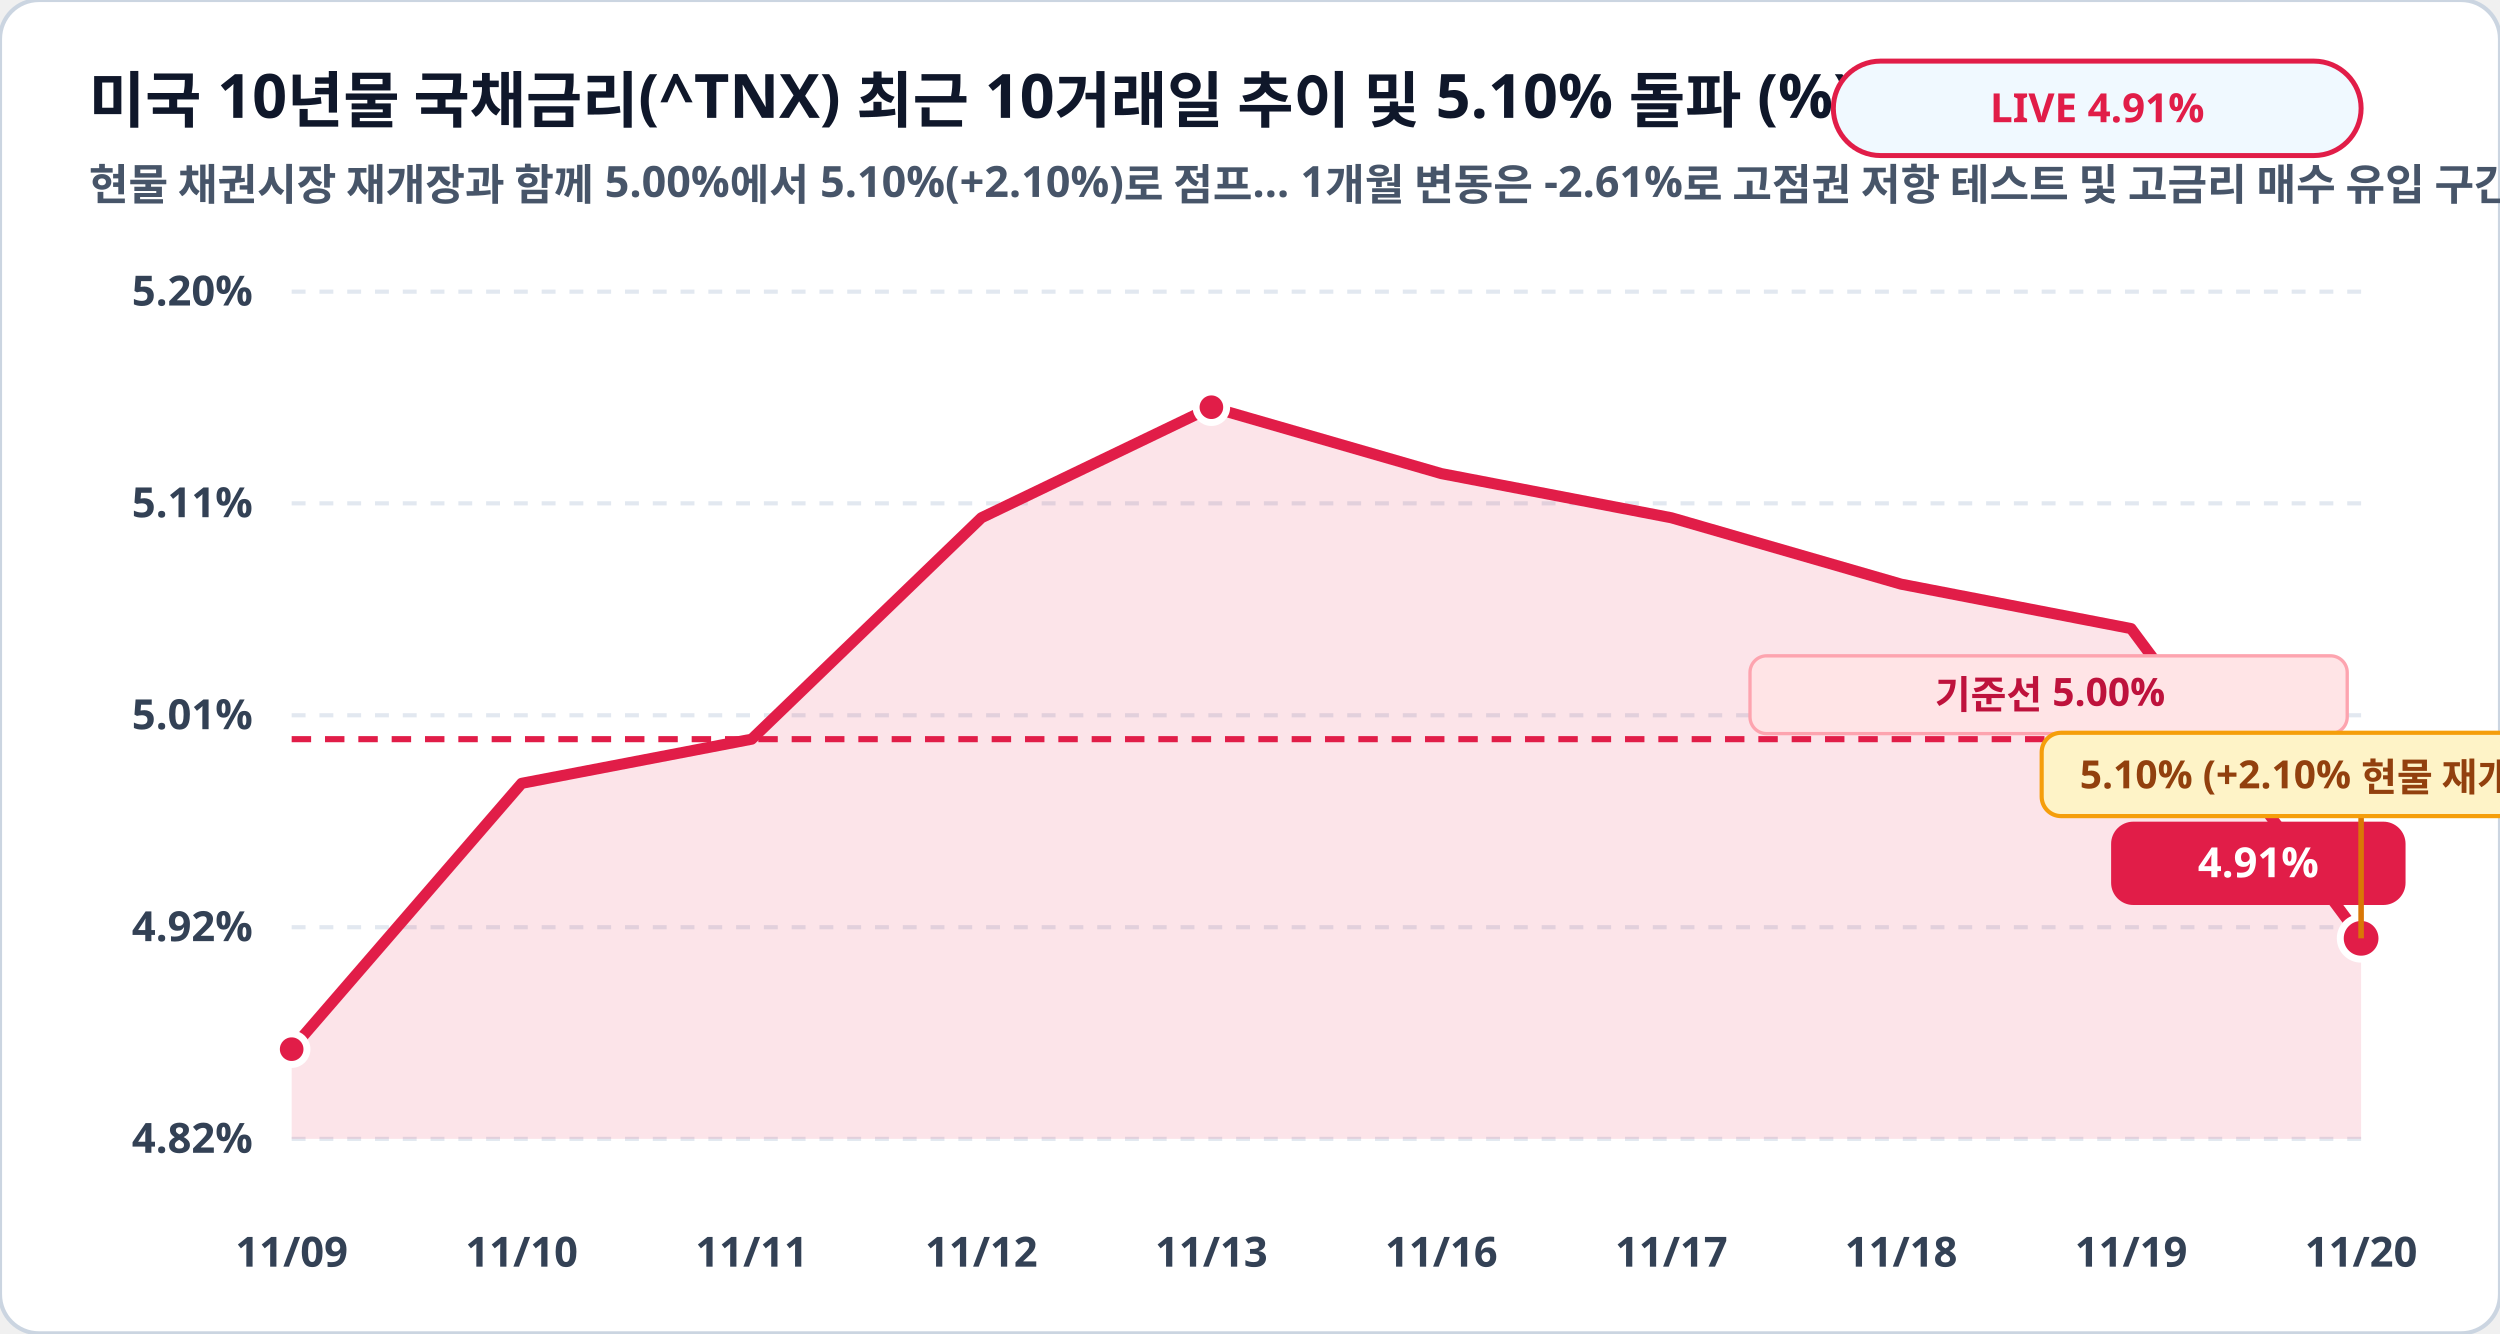
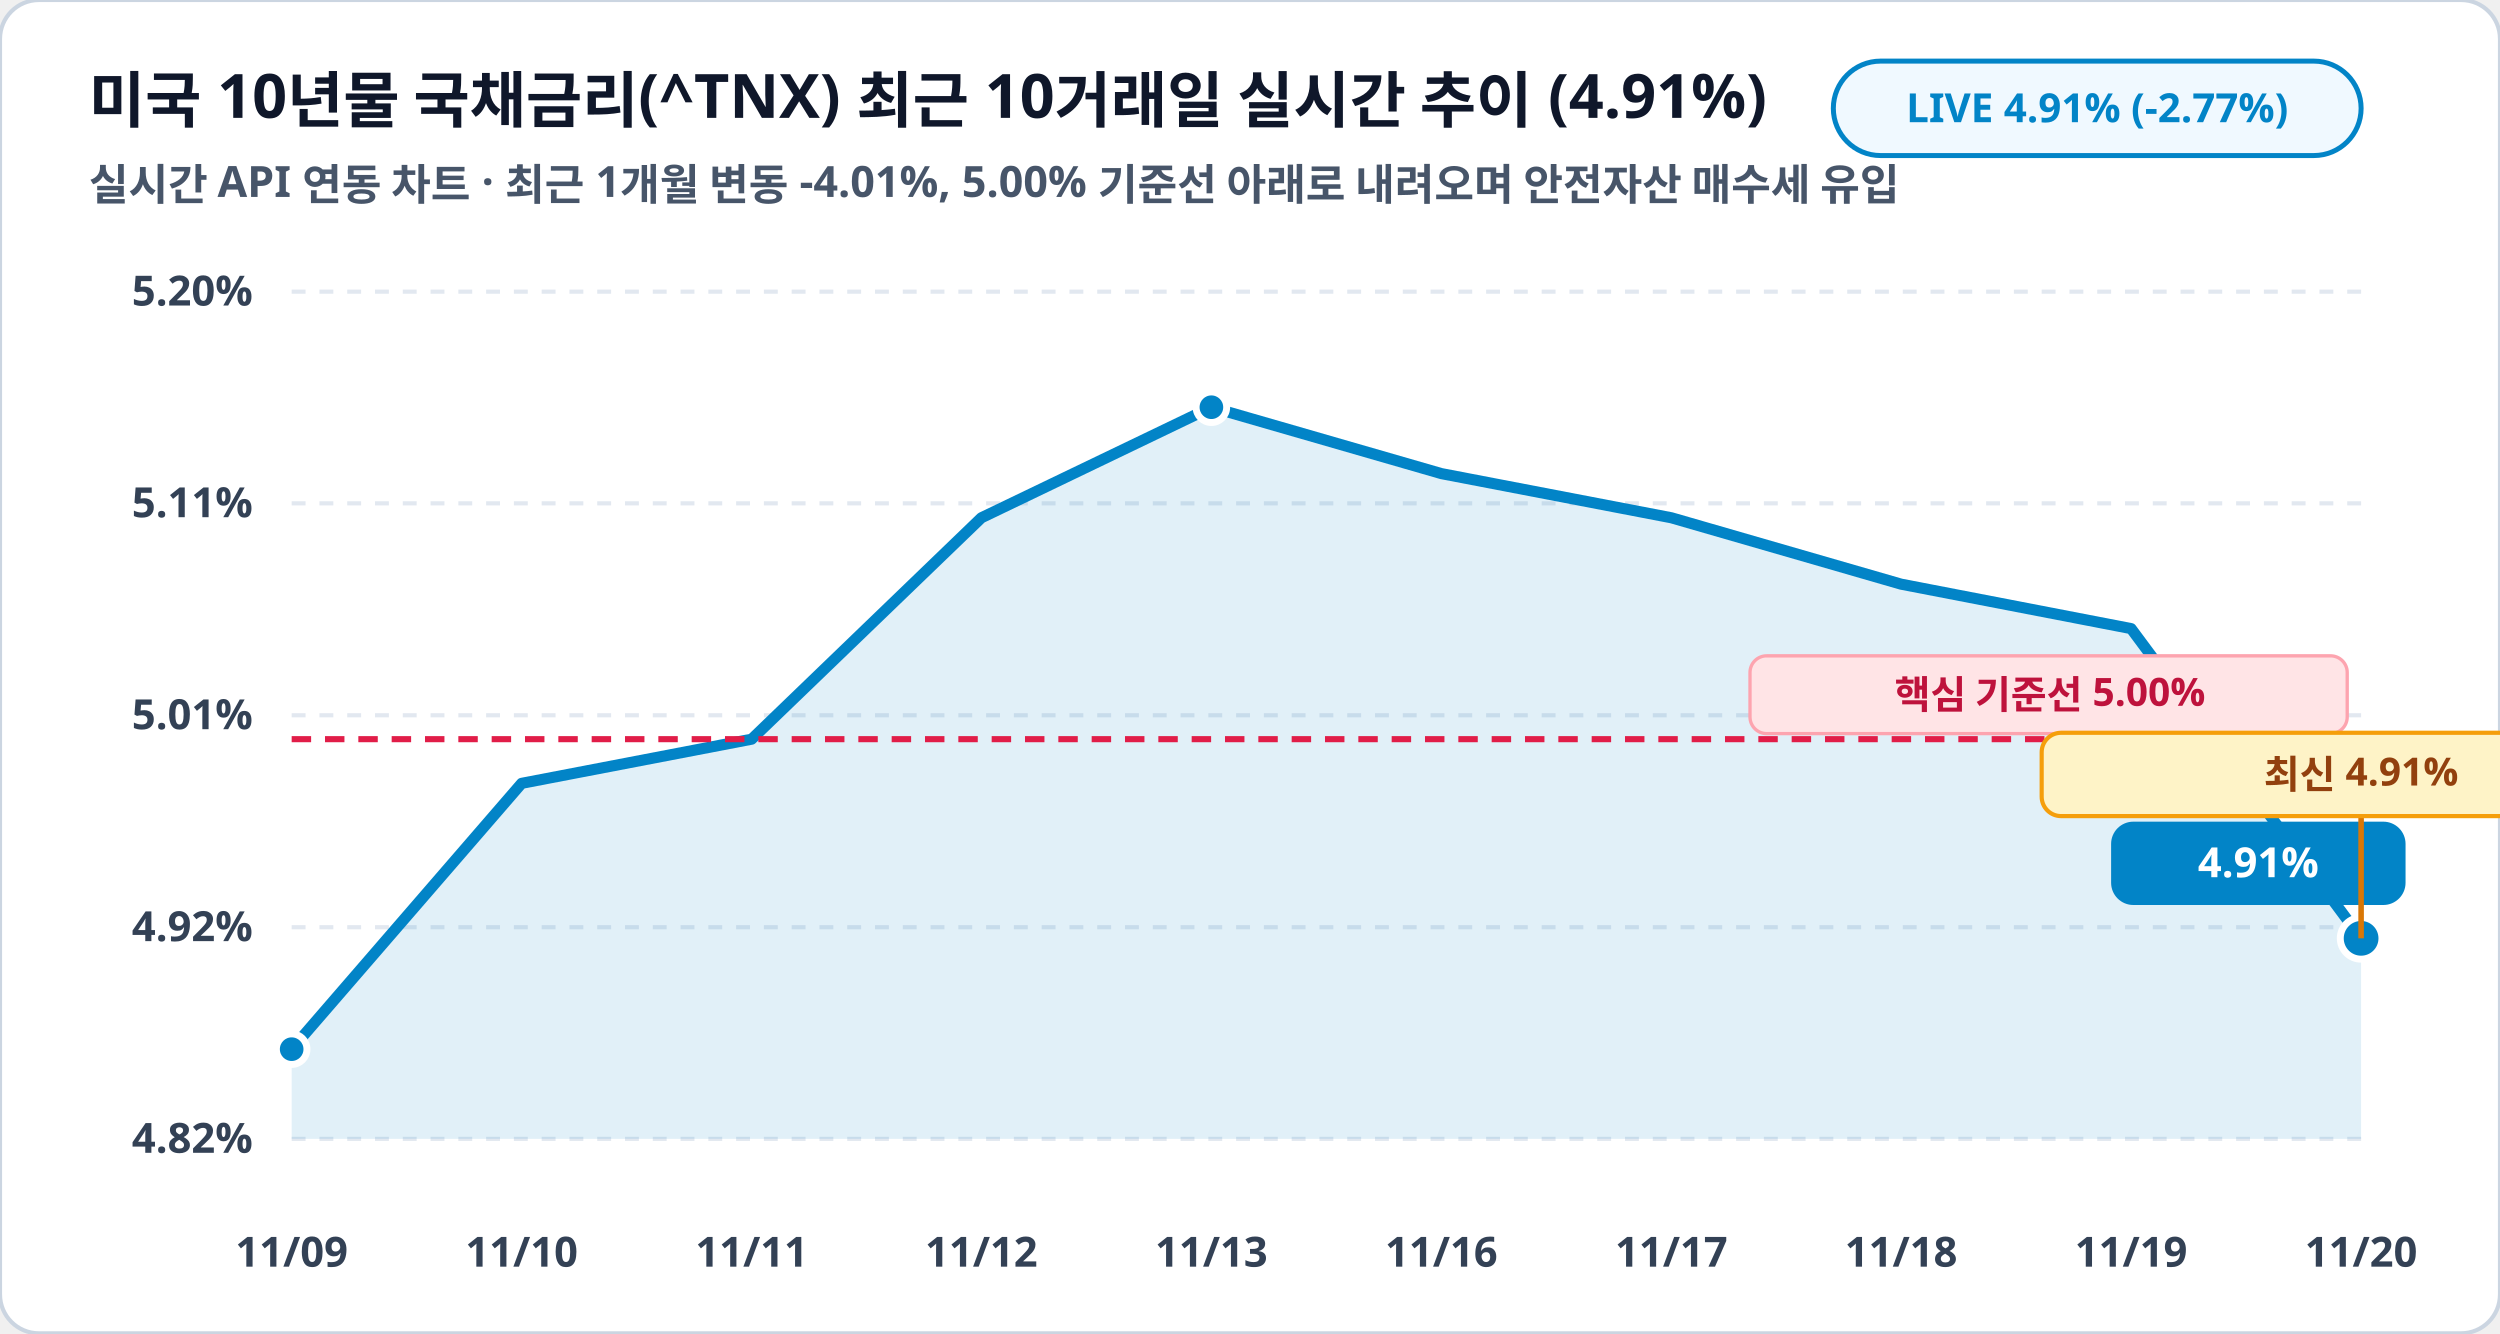
<svg xmlns="http://www.w3.org/2000/svg" viewBox="0 0 900 480" width="100%" height="100%">
  <rect width="900" height="480" rx="14" fill="#ffffff" stroke="#cbd5e1" stroke-width="1.5" />
-   <text x="32" y="44" fill="#0f172a" font-family="Pretendard, sans-serif" font-size="22" font-weight="900">미국 10년물 국채금리(^TNX) 최근 10거래일 추이 및 5.10% 돌파 (%)</text>
-   <text x="32" y="72" fill="#475569" font-family="Pretendard, sans-serif" font-size="15.5" font-weight="600">현물 채권시장 재개장과 함께 5.00%에서 5.10%(+2.10%)로 점프… 1개월 변동은 -2.61%로 고점권 저항 테스트 및 고금리 매수 유입 구간</text>
-   <rect x="660" y="22" width="190" height="34" rx="17" fill="#f0f9ff" stroke="#e11d48" stroke-width="1.8" />
-   <text x="755" y="44" fill="#e11d48" font-family="Pretendard, sans-serif" font-size="14.5" font-weight="800" text-anchor="middle">LIVE 4.91%</text>
+   <text x="32" y="44" fill="#0f172a" font-family="Pretendard, sans-serif" font-size="22" font-weight="900">미국 10년물 국채금리(^TNX) 최근 10거래일 실시간 추이 (4.91%)</text>
+   <text x="32" y="72" fill="#475569" font-family="Pretendard, sans-serif" font-size="15.5" font-weight="600">실시간 API 연동 차트 · 최근 1개월 변동 -4.01%, 5.00% 기준선 아래로 내려오며 안전자산 매수세 유입</text>
+   <rect x="660" y="22" width="190" height="34" rx="17" fill="#f0f9ff" stroke="#0284c7" stroke-width="1.8" />
+   <text x="755" y="44" fill="#0284c7" font-family="Pretendard, sans-serif" font-size="14.5" font-weight="800" text-anchor="middle">LIVE 4.91% (-2.77%)</text>
  <line x1="105" y1="105.0" x2="850" y2="105.0" stroke="#e2e8f0" stroke-width="1.5" stroke-dasharray="5,5" />
  <text x="91" y="110.0" fill="#334155" font-family="Pretendard, sans-serif" font-size="15" font-weight="700" text-anchor="end">5.20%</text>
  <line x1="105" y1="181.2" x2="850" y2="181.2" stroke="#e2e8f0" stroke-width="1.5" stroke-dasharray="5,5" />
  <text x="91" y="186.2" fill="#334155" font-family="Pretendard, sans-serif" font-size="15" font-weight="700" text-anchor="end">5.11%</text>
  <line x1="105" y1="257.5" x2="850" y2="257.5" stroke="#e2e8f0" stroke-width="1.5" stroke-dasharray="5,5" />
  <text x="91" y="262.5" fill="#334155" font-family="Pretendard, sans-serif" font-size="15" font-weight="700" text-anchor="end">5.01%</text>
  <line x1="105" y1="333.8" x2="850" y2="333.8" stroke="#e2e8f0" stroke-width="1.5" stroke-dasharray="5,5" />
  <text x="91" y="338.8" fill="#334155" font-family="Pretendard, sans-serif" font-size="15" font-weight="700" text-anchor="end">4.92%</text>
  <line x1="105" y1="410.0" x2="850" y2="410.0" stroke="#e2e8f0" stroke-width="1.5" stroke-dasharray="5,5" />
  <text x="91" y="415.0" fill="#334155" font-family="Pretendard, sans-serif" font-size="15" font-weight="700" text-anchor="end">4.82%</text>
-   <polygon points="105.0,410.0 105.0,377.7 187.8,282.0 270.6,266.1 353.3,186.4 436.1,146.6 518.9,170.5 601.7,186.4 684.4,210.3 767.2,226.3 850.0,337.8 850.0,410.0" fill="#e11d48" fill-opacity="0.12" />
-   <polyline fill="none" stroke="#e11d48" stroke-width="4" stroke-linecap="round" stroke-linejoin="round" points="105.0,377.7 187.8,282.0 270.6,266.1 353.3,186.4 436.1,146.6 518.9,170.5 601.7,186.4 684.4,210.3 767.2,226.3 850.0,337.8" />
+   <polygon points="105.0,410.0 105.0,377.7 187.8,282.0 270.6,266.1 353.3,186.4 436.1,146.6 518.9,170.5 601.7,186.4 684.4,210.3 767.2,226.3 850.0,337.8 850.0,410.0" fill="#0284c7" fill-opacity="0.12" />
+   <polyline fill="none" stroke="#0284c7" stroke-width="4" stroke-linecap="round" stroke-linejoin="round" points="105.0,377.7 187.8,282.0 270.6,266.1 353.3,186.4 436.1,146.6 518.9,170.5 601.7,186.4 684.4,210.3 767.2,226.3 850.0,337.8" />
  <line x1="105" y1="266.1" x2="850" y2="266.1" stroke="#e11d48" stroke-width="2.2" stroke-dasharray="7,5" />
  <rect x="630" y="236.1" width="215" height="28" rx="6" fill="#ffe4e6" stroke="#fda4af" stroke-width="1.2" />
-   <text x="738" y="255.1" fill="#be123c" font-family="Pretendard, sans-serif" font-size="14" font-weight="800" text-anchor="middle">기준선 5.00%</text>
-   <circle cx="105.0" cy="377.7" r="5.5" fill="#e11d48" stroke="#ffffff" stroke-width="2.5" />
-   <circle cx="436.1" cy="146.6" r="5.5" fill="#e11d48" stroke="#ffffff" stroke-width="2.5" />
-   <circle cx="850.0" cy="337.8" r="7.5" fill="#e11d48" stroke="#ffffff" stroke-width="2.5" />
-   <rect x="760.0" y="295.8" width="106" height="30" rx="8" fill="#e11d48" />
+   <text x="738" y="255.1" fill="#be123c" font-family="Pretendard, sans-serif" font-size="14" font-weight="800" text-anchor="middle">핵심 기준선 5.00%</text>
+   <circle cx="105.0" cy="377.7" r="5.5" fill="#0284c7" stroke="#ffffff" stroke-width="2.5" />
+   <circle cx="436.1" cy="146.6" r="5.5" fill="#0284c7" stroke="#ffffff" stroke-width="2.5" />
+   <circle cx="850.0" cy="337.8" r="7.5" fill="#0284c7" stroke="#ffffff" stroke-width="2.5" />
+   <rect x="760.0" y="295.8" width="106" height="30" rx="8" fill="#0284c7" />
  <text x="813.0" y="315.8" fill="#ffffff" font-family="Pretendard, sans-serif" font-size="15" font-weight="800" text-anchor="middle">4.91%</text>
  <line x1="850.0" y1="337.8" x2="850.0" y2="293.8" stroke="#d97706" stroke-width="2" />
  <rect x="735.0" y="263.8" width="230" height="30" rx="7" fill="#fef3c7" stroke="#f59e0b" stroke-width="1.5" />
-   <text x="850.0" y="283.8" fill="#92400e" font-family="Pretendard, sans-serif" font-size="14" font-weight="800" text-anchor="middle">5.10% (+2.10% 현물 재개장 반영)</text>
+   <text x="850.0" y="283.8" fill="#92400e" font-family="Pretendard, sans-serif" font-size="14" font-weight="800" text-anchor="middle">최신 4.91%</text>
  <text x="105.0" y="456" fill="#334155" font-family="Pretendard, sans-serif" font-size="15" font-weight="700" text-anchor="middle">11/09</text>
  <text x="187.8" y="456" fill="#334155" font-family="Pretendard, sans-serif" font-size="15" font-weight="700" text-anchor="middle">11/10</text>
  <text x="270.6" y="456" fill="#334155" font-family="Pretendard, sans-serif" font-size="15" font-weight="700" text-anchor="middle">11/11</text>
  <text x="353.3" y="456" fill="#334155" font-family="Pretendard, sans-serif" font-size="15" font-weight="700" text-anchor="middle">11/12</text>
  <text x="436.1" y="456" fill="#334155" font-family="Pretendard, sans-serif" font-size="15" font-weight="700" text-anchor="middle">11/13</text>
  <text x="518.9" y="456" fill="#334155" font-family="Pretendard, sans-serif" font-size="15" font-weight="700" text-anchor="middle">11/16</text>
  <text x="601.7" y="456" fill="#334155" font-family="Pretendard, sans-serif" font-size="15" font-weight="700" text-anchor="middle">11/17</text>
  <text x="684.4" y="456" fill="#334155" font-family="Pretendard, sans-serif" font-size="15" font-weight="700" text-anchor="middle">11/18</text>
  <text x="767.2" y="456" fill="#334155" font-family="Pretendard, sans-serif" font-size="15" font-weight="700" text-anchor="middle">11/19</text>
  <text x="850.0" y="456" fill="#334155" font-family="Pretendard, sans-serif" font-size="15" font-weight="700" text-anchor="middle">11/20</text>
</svg>
